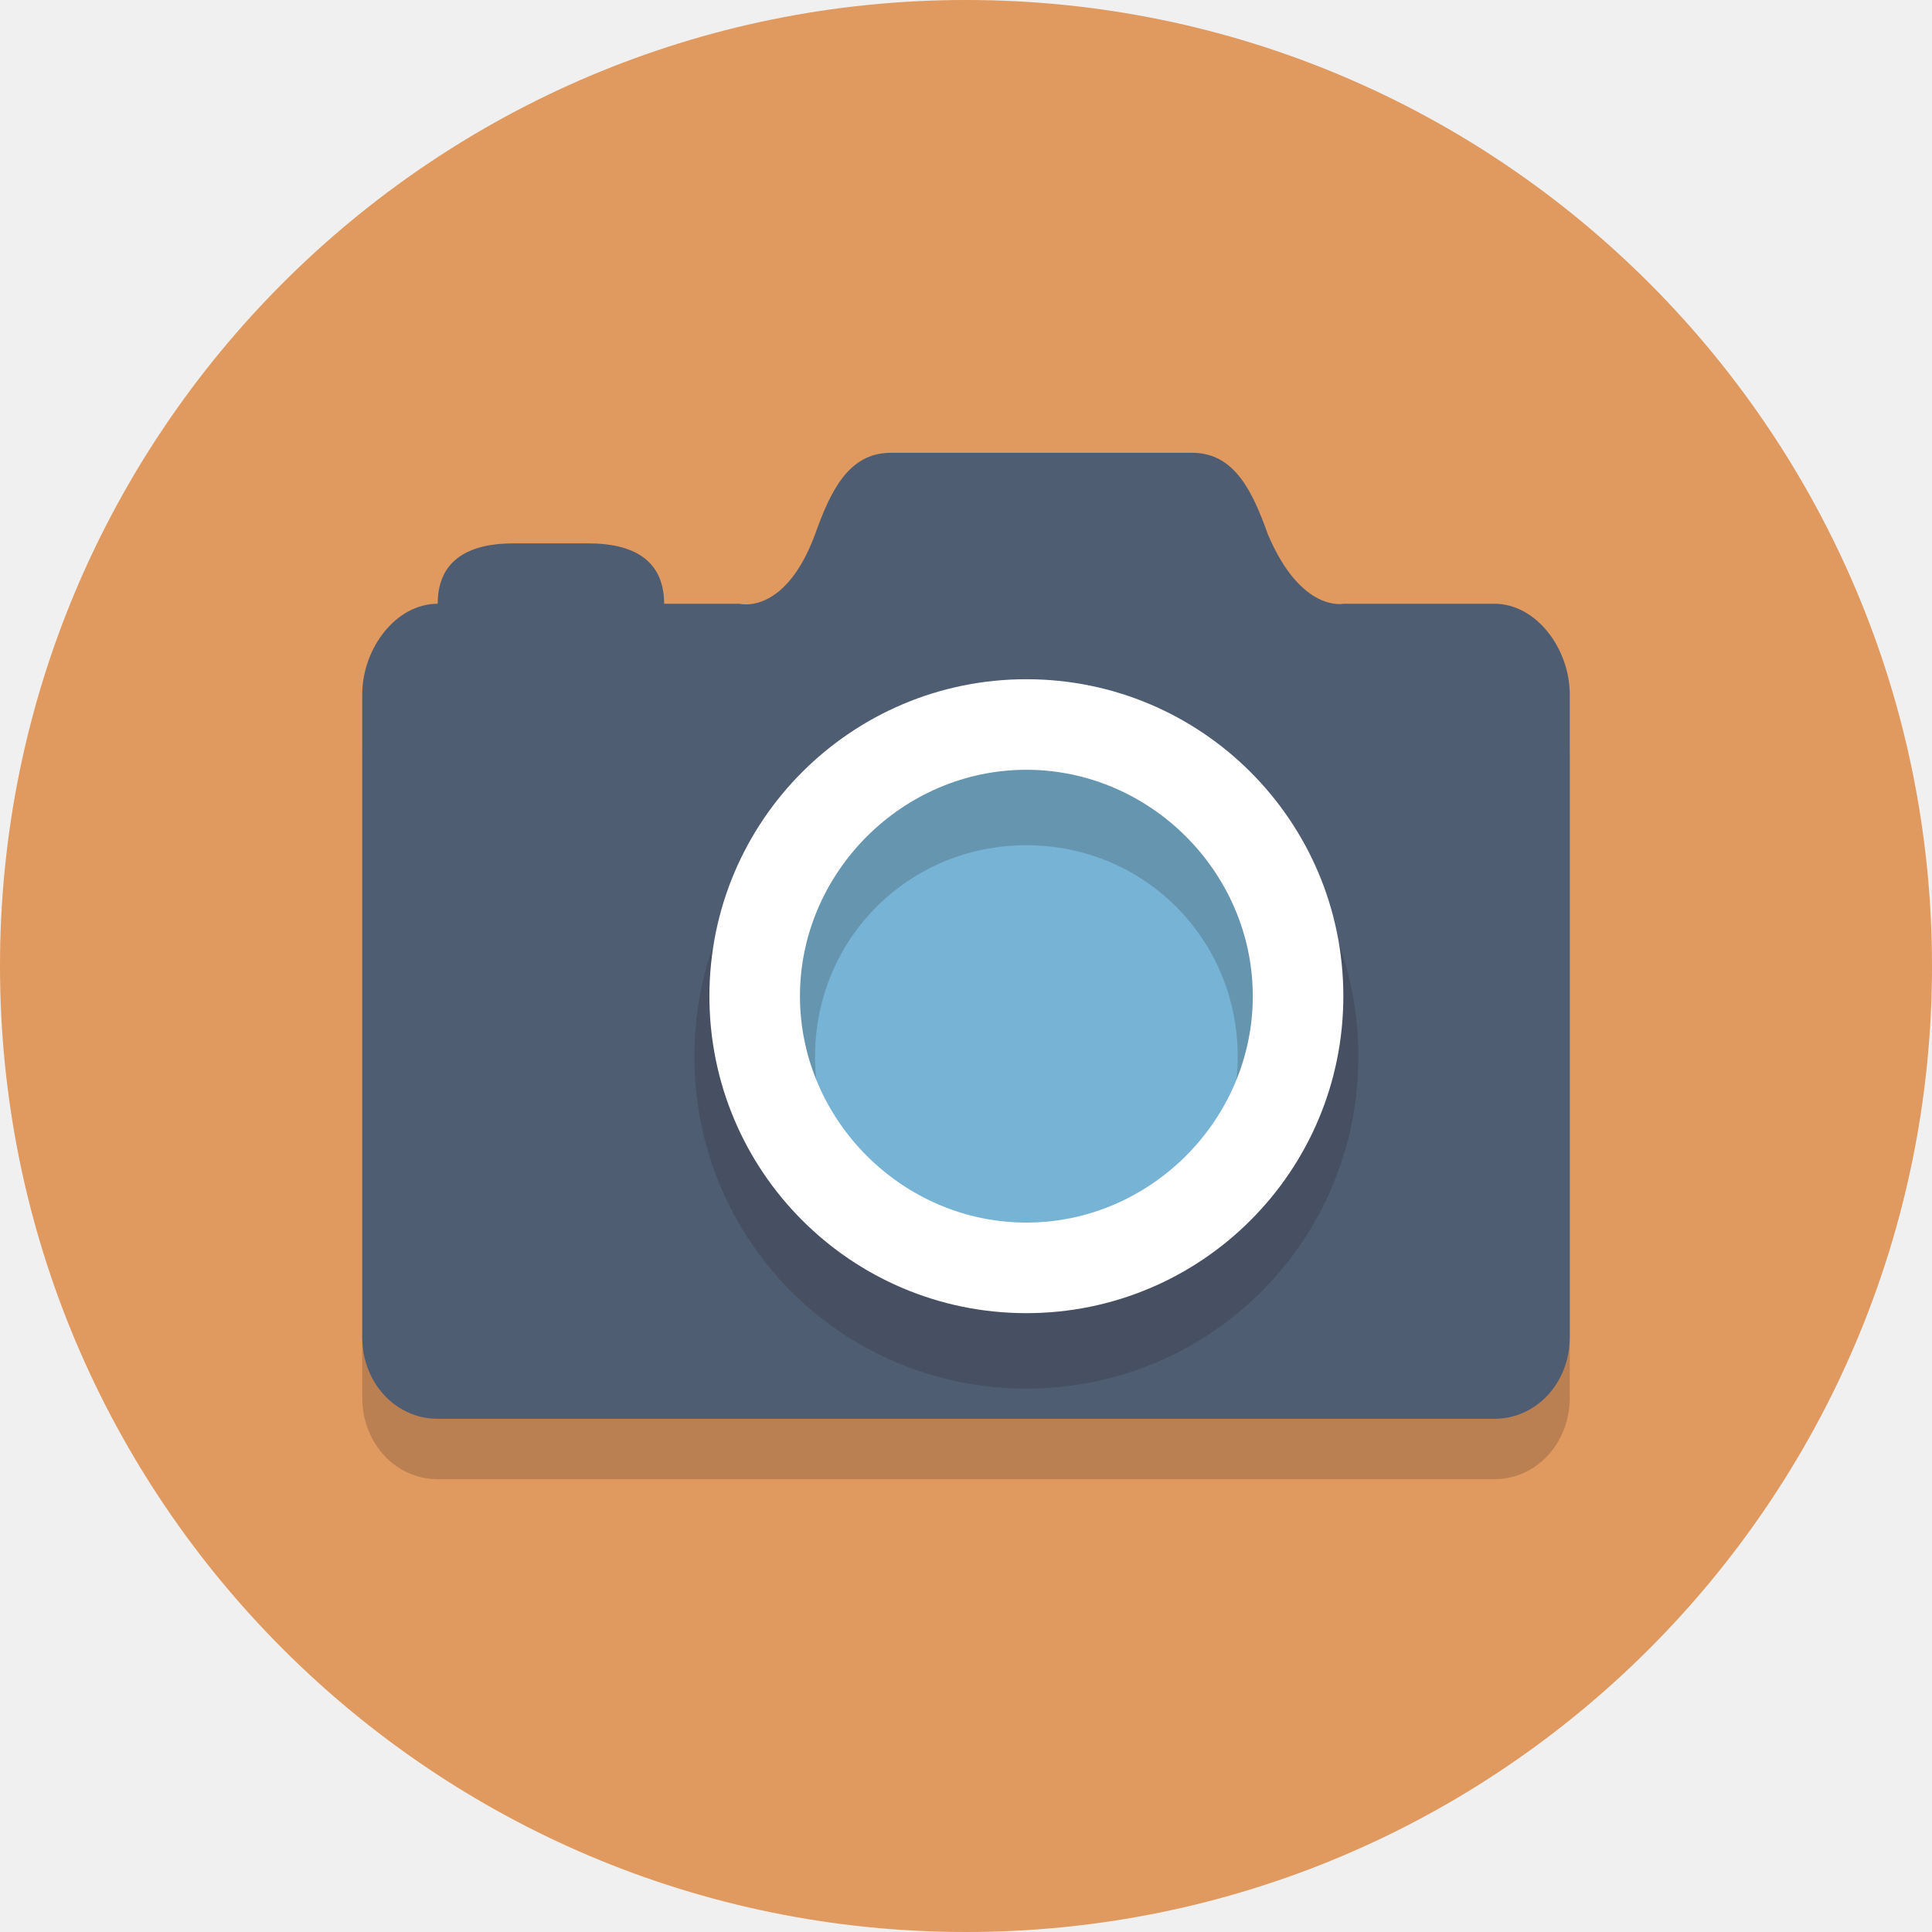
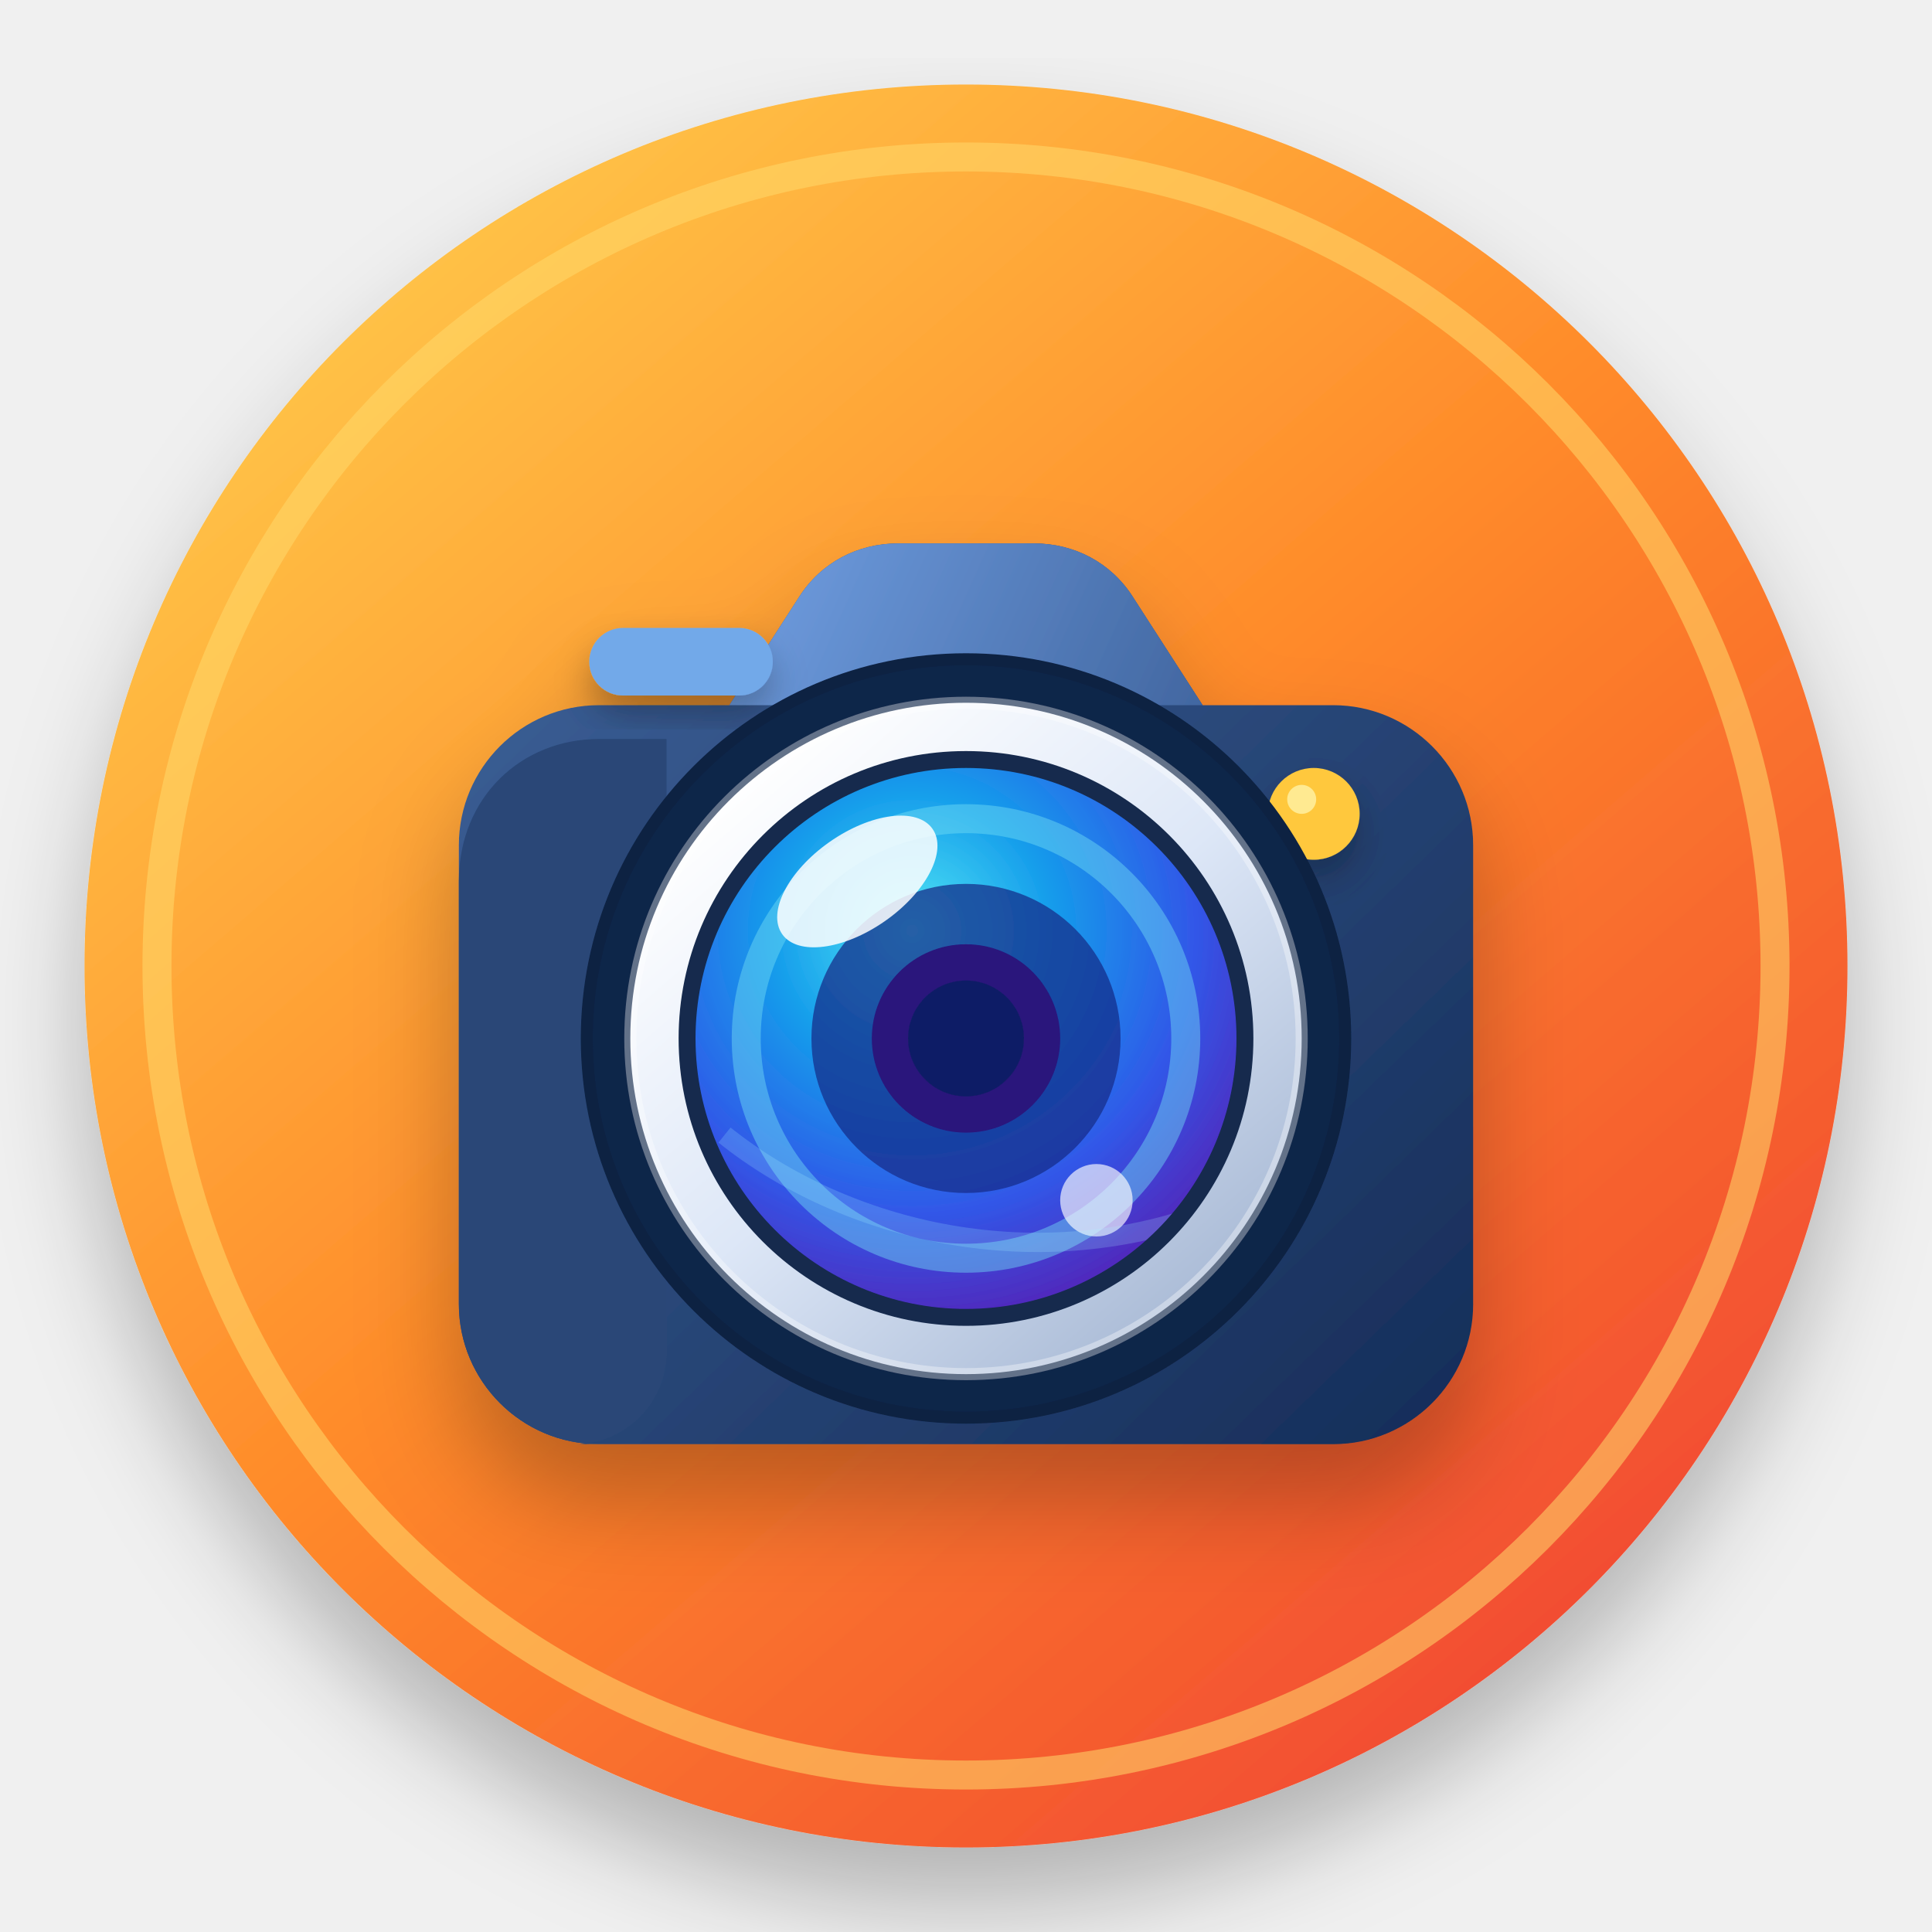
- <svg xmlns="http://www.w3.org/2000/svg" version="1.1" width="64" height="64" viewBox="0 0 64 64" xml:space="preserve">
-   <style type="text/css">
-     .st0{fill:#E0995E;}
-     .st1{opacity:0.2;}
-     .st2{fill:#231F20;}
-     .st3{fill:#4F5D73;}
-     .st4{fill:#77B3D4;}
-     .st5{fill:#FFFFFF;}
- </style>
-   <g id="Layer_1">
-     <g>
-       <circle class="st0" cx="32" cy="32" r="32" />
+ <svg xmlns="http://www.w3.org/2000/svg" width="800" height="800" viewBox="0 0 800 800" fill="none">
+   <defs>
+     <linearGradient id="bg" x1="130" y1="80" x2="680" y2="720" gradientUnits="userSpaceOnUse">
+       <stop stop-color="#FFC94A" />
+       <stop offset="0.48" stop-color="#FF8A2A" />
+       <stop offset="1" stop-color="#F04432" />
+     </linearGradient>
+     <linearGradient id="camera" x1="250" y1="270" x2="570" y2="600" gradientUnits="userSpaceOnUse">
+       <stop stop-color="#385B91" />
+       <stop offset="1" stop-color="#172F5B" />
+     </linearGradient>
+     <linearGradient id="cameraTop" x1="300" y1="250" x2="500" y2="340" gradientUnits="userSpaceOnUse">
+       <stop stop-color="#6F9DE0" />
+       <stop offset="1" stop-color="#3D619A" />
+     </linearGradient>
+     <radialGradient id="lens" cx="40%" cy="30%" r="75%">
+       <stop offset="0" stop-color="#50E7F4" />
+       <stop offset="0.35" stop-color="#159CEB" />
+       <stop offset="0.7" stop-color="#3157E8" />
+       <stop offset="1" stop-color="#5424B8" />
+     </radialGradient>
+     <linearGradient id="lensRing" x1="330" y1="300" x2="520" y2="520" gradientUnits="userSpaceOnUse">
+       <stop stop-color="#FFFFFF" />
+       <stop offset="0.5" stop-color="#DDE7F7" />
+       <stop offset="1" stop-color="#AABBD6" />
+     </linearGradient>
+     <filter id="shadow" x="-30%" y="-30%" width="160%" height="180%">
+       <feDropShadow dx="0" dy="24" stdDeviation="20" flood-opacity="0.25" />
+     </filter>
+     <filter id="smallShadow" x="-50%" y="-50%" width="200%" height="200%">
+       <feDropShadow dx="0" dy="8" stdDeviation="7" flood-opacity="0.25" />
+     </filter>
+     <clipPath id="lensClip">
+       <circle cx="400" cy="430" r="112" />
+     </clipPath>
+   </defs>
+   <circle cx="400" cy="400" r="365" fill="url(#bg)" filter="url(#shadow)" />
+   <circle cx="400" cy="400" r="335" stroke="#FFD96A" stroke-width="12" opacity="0.55" />
+   <g filter="url(#shadow)">
+     <path d="         M190 350         C190 318 216 292 248 292         H302         L331 247         C340 233 355 225 372 225         H428         C445 225 460 233 469 247         L498 292         H552         C584 292 610 318 610 350         V540         C610 572 584 598 552 598         H248         C216 598 190 572 190 540         Z       " fill="url(#camera)" />
+     <path d="         M302 292         L331 247         C340 233 355 225 372 225         H428         C445 225 460 233 469 247         L498 292         Z       " fill="url(#cameraTop)" />
+     <path d="         M190 365         C190 330 216 306 248 306         H276         V560         C276 581 259 598 238 598         H248         C216 598 190 572 190 540         Z       " fill="#294777" />
+     <rect x="244" y="260" width="76" height="28" rx="14" fill="#72A9E9" filter="url(#smallShadow)" />
+     <circle cx="544" cy="337" r="19" fill="#FFC83D" filter="url(#smallShadow)" />
+     <circle cx="539" cy="331" r="6" fill="#FFF2A6" opacity="0.8" />
+     <circle cx="400" cy="430" r="157" fill="#10264A" stroke="#0D2142" stroke-width="5" />
+     <circle cx="400" cy="430" r="139" fill="url(#lensRing)" />
+     <circle cx="400" cy="430" r="119" fill="#14294D" />
+     <circle cx="400" cy="430" r="112" fill="url(#lens)" />
+     <circle cx="400" cy="430" r="91" stroke="#72DDF5" stroke-width="12" opacity="0.45" />
+     <circle cx="400" cy="430" r="64" fill="#152B88" opacity="0.72" />
+     <circle cx="400" cy="430" r="39" fill="#29157C" />
+     <circle cx="400" cy="430" r="24" fill="#111D66" />
+     <g clip-path="url(#lensClip)">
+       <ellipse cx="355" cy="365" rx="38" ry="20" transform="rotate(-35 355 365)" fill="white" opacity="0.85" />
+       <circle cx="454" cy="497" r="15" fill="white" opacity="0.65" />
+       <path d="M300 470 C350 510 430 530 505 500" stroke="#A5F5FF" stroke-width="8" opacity="0.2" />
    </g>
-     <g>
-       <g class="st1">
-         <path class="st2" d="M49.5,22.3h-5c0,0-1.4,0-2.5-2.7c-0.5-1.4-1.1-2.7-2.5-2.7h-10c-1.4,0-2,1.3-2.5,2.7c-1,2.7-2.5,2.7-2.5,2.7                 H22c0-1.5-1.1-2.7-2.5-2.7H17c-1.4,0-2.5,1.2-2.5,2.7c-1.4,0-2.5,1.2-2.5,2.7v21.3c0,1.5,1.1,2.7,2.5,2.7h35                 c1.4,0,2.5-1.2,2.5-2.7V25C52,23.5,50.9,22.3,49.5,22.3z" />
-       </g>
-       <g>
-         <path class="st3" d="M49.5,20h-5c0,0-1.4,0.3-2.5-2.3c-0.5-1.4-1.1-2.7-2.5-2.7h-10c-1.4,0-2,1.3-2.5,2.7c-1,2.7-2.5,2.3-2.5,2.3                 H22c0-1.5-1.1-2-2.5-2H17c-1.4,0-2.5,0.5-2.5,2c-1.4,0-2.5,1.5-2.5,3v21.3c0,1.5,1.1,2.7,2.5,2.7h35c1.4,0,2.5-1.2,2.5-2.7V23                 C52,21.5,50.9,20,49.5,20z" />
-       </g>
-       <g>
-         <circle class="st4" cx="34" cy="33" r="9" />
-       </g>
-       <g class="st1">
-         <g>
-           <path class="st2" d="M34,46c-6.1,0-11-4.9-11-11s4.9-11,11-11s11,4.9,11,11S40.1,46,34,46z M34,28c-3.9,0-7,3.1-7,7s3.1,7,7,7                     s7-3.1,7-7S37.9,28,34,28z" />
-         </g>
-       </g>
-       <g>
-         <path class="st5" d="M34,43.5c-5.8,0-10.5-4.7-10.5-10.5S28.2,22.5,34,22.5S44.5,27.2,44.5,33S39.8,43.5,34,43.5z M34,25.5                 c-4.1,0-7.5,3.4-7.5,7.5s3.4,7.5,7.5,7.5s7.5-3.4,7.5-7.5S38.1,25.5,34,25.5z" />
-       </g>
-     </g>
+     <circle cx="400" cy="430" r="139" stroke="white" stroke-width="5" opacity="0.35" />
  </g>
</svg>
